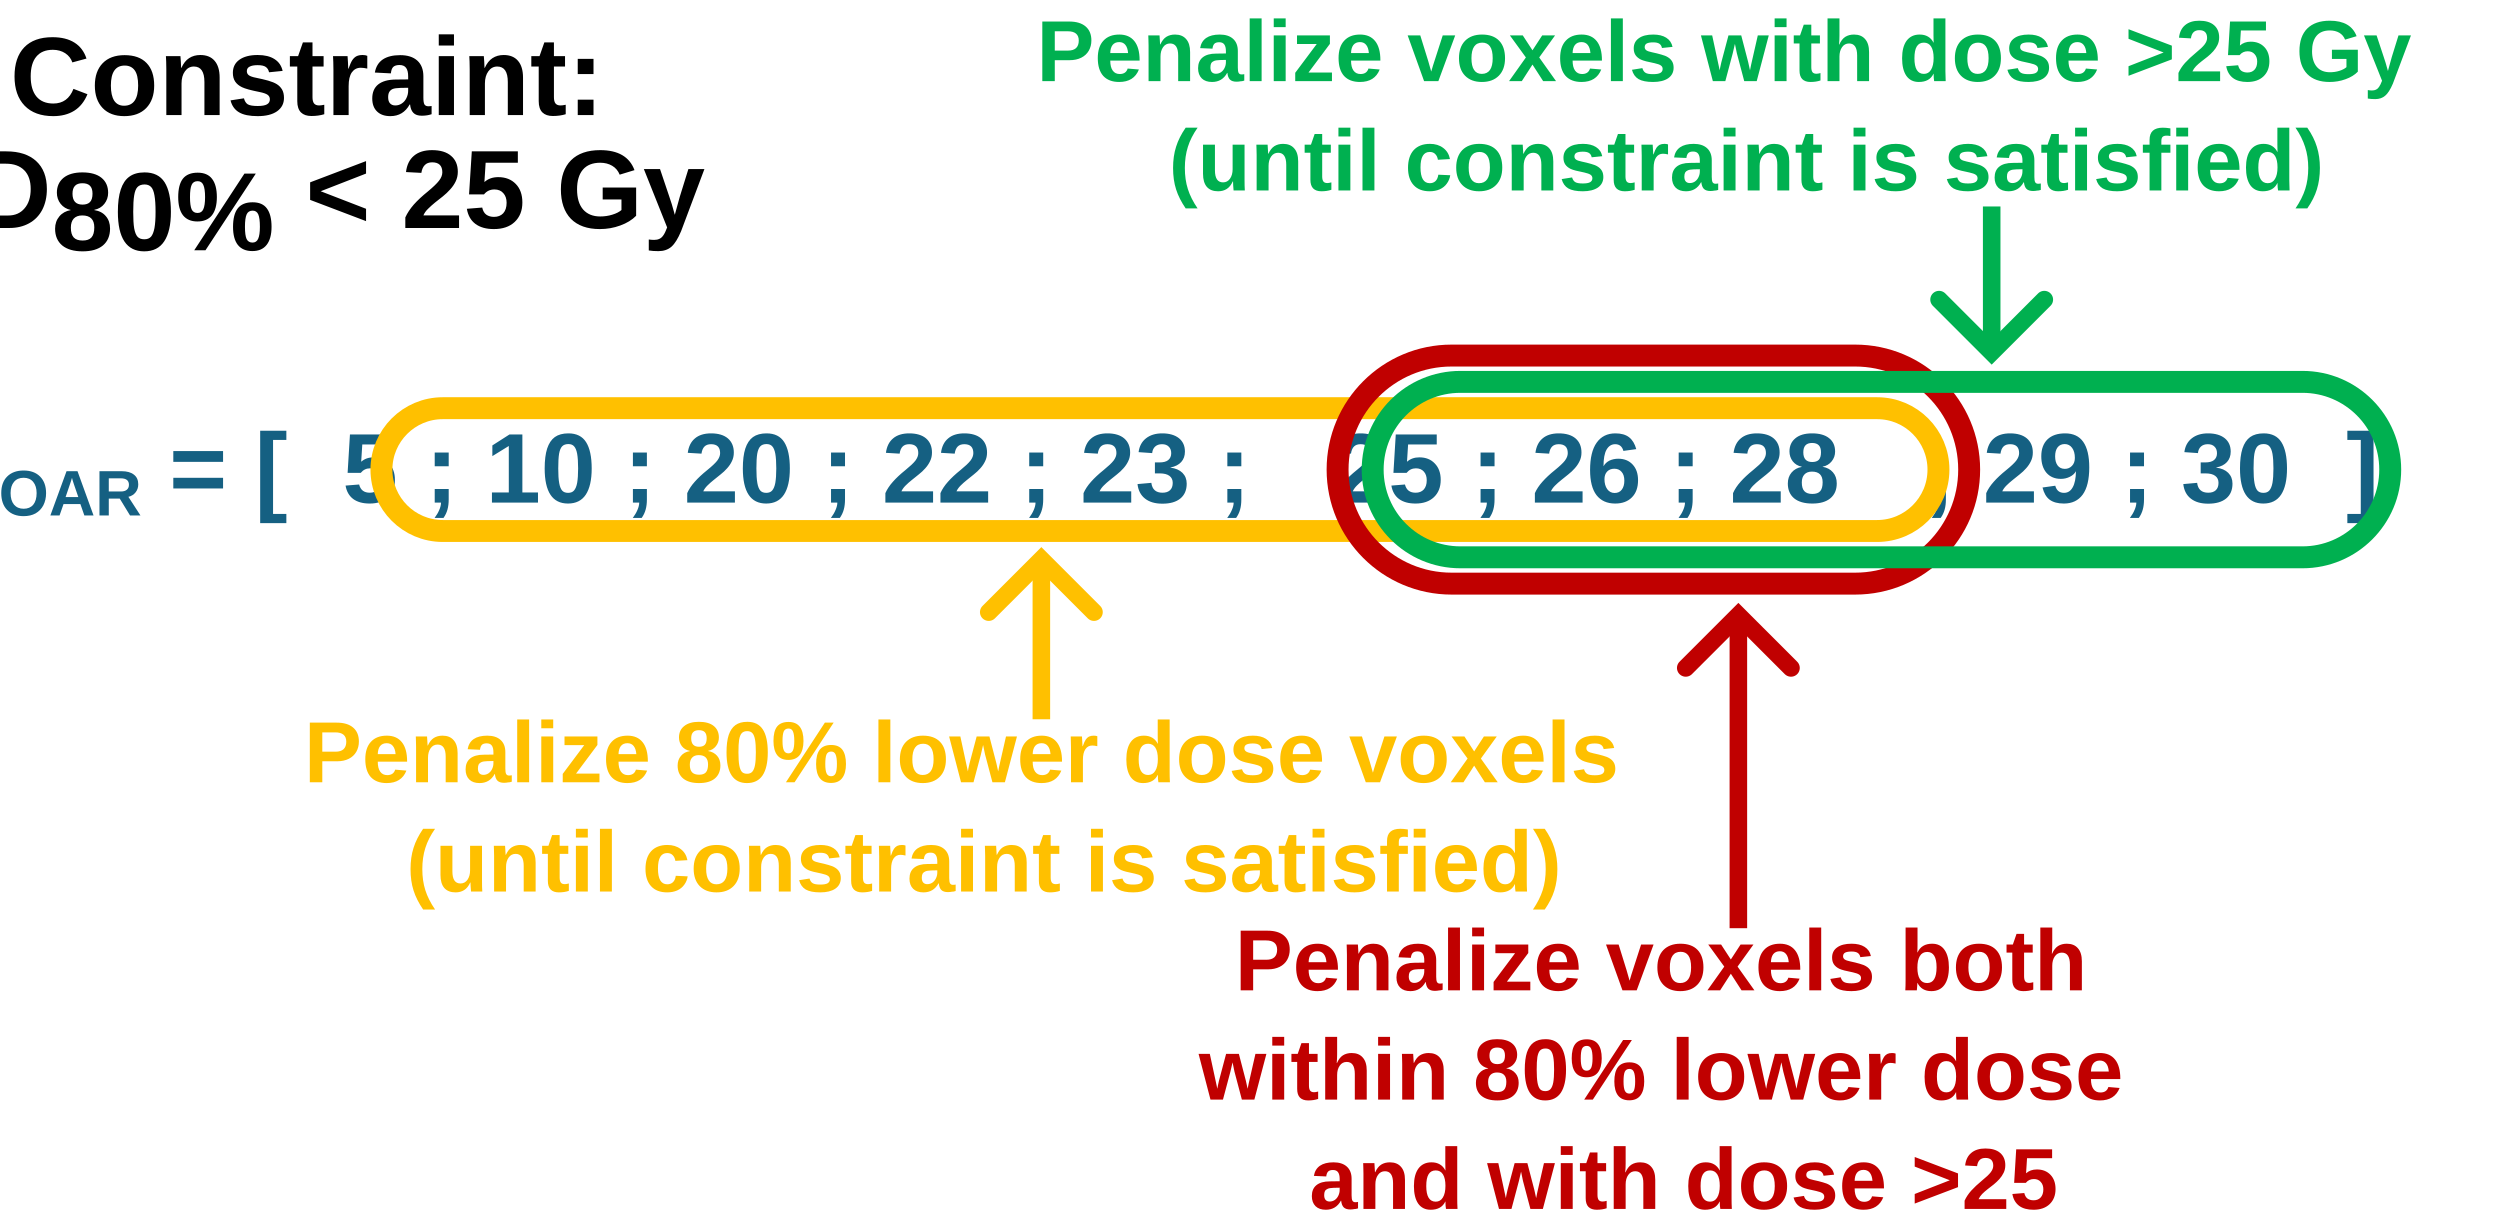
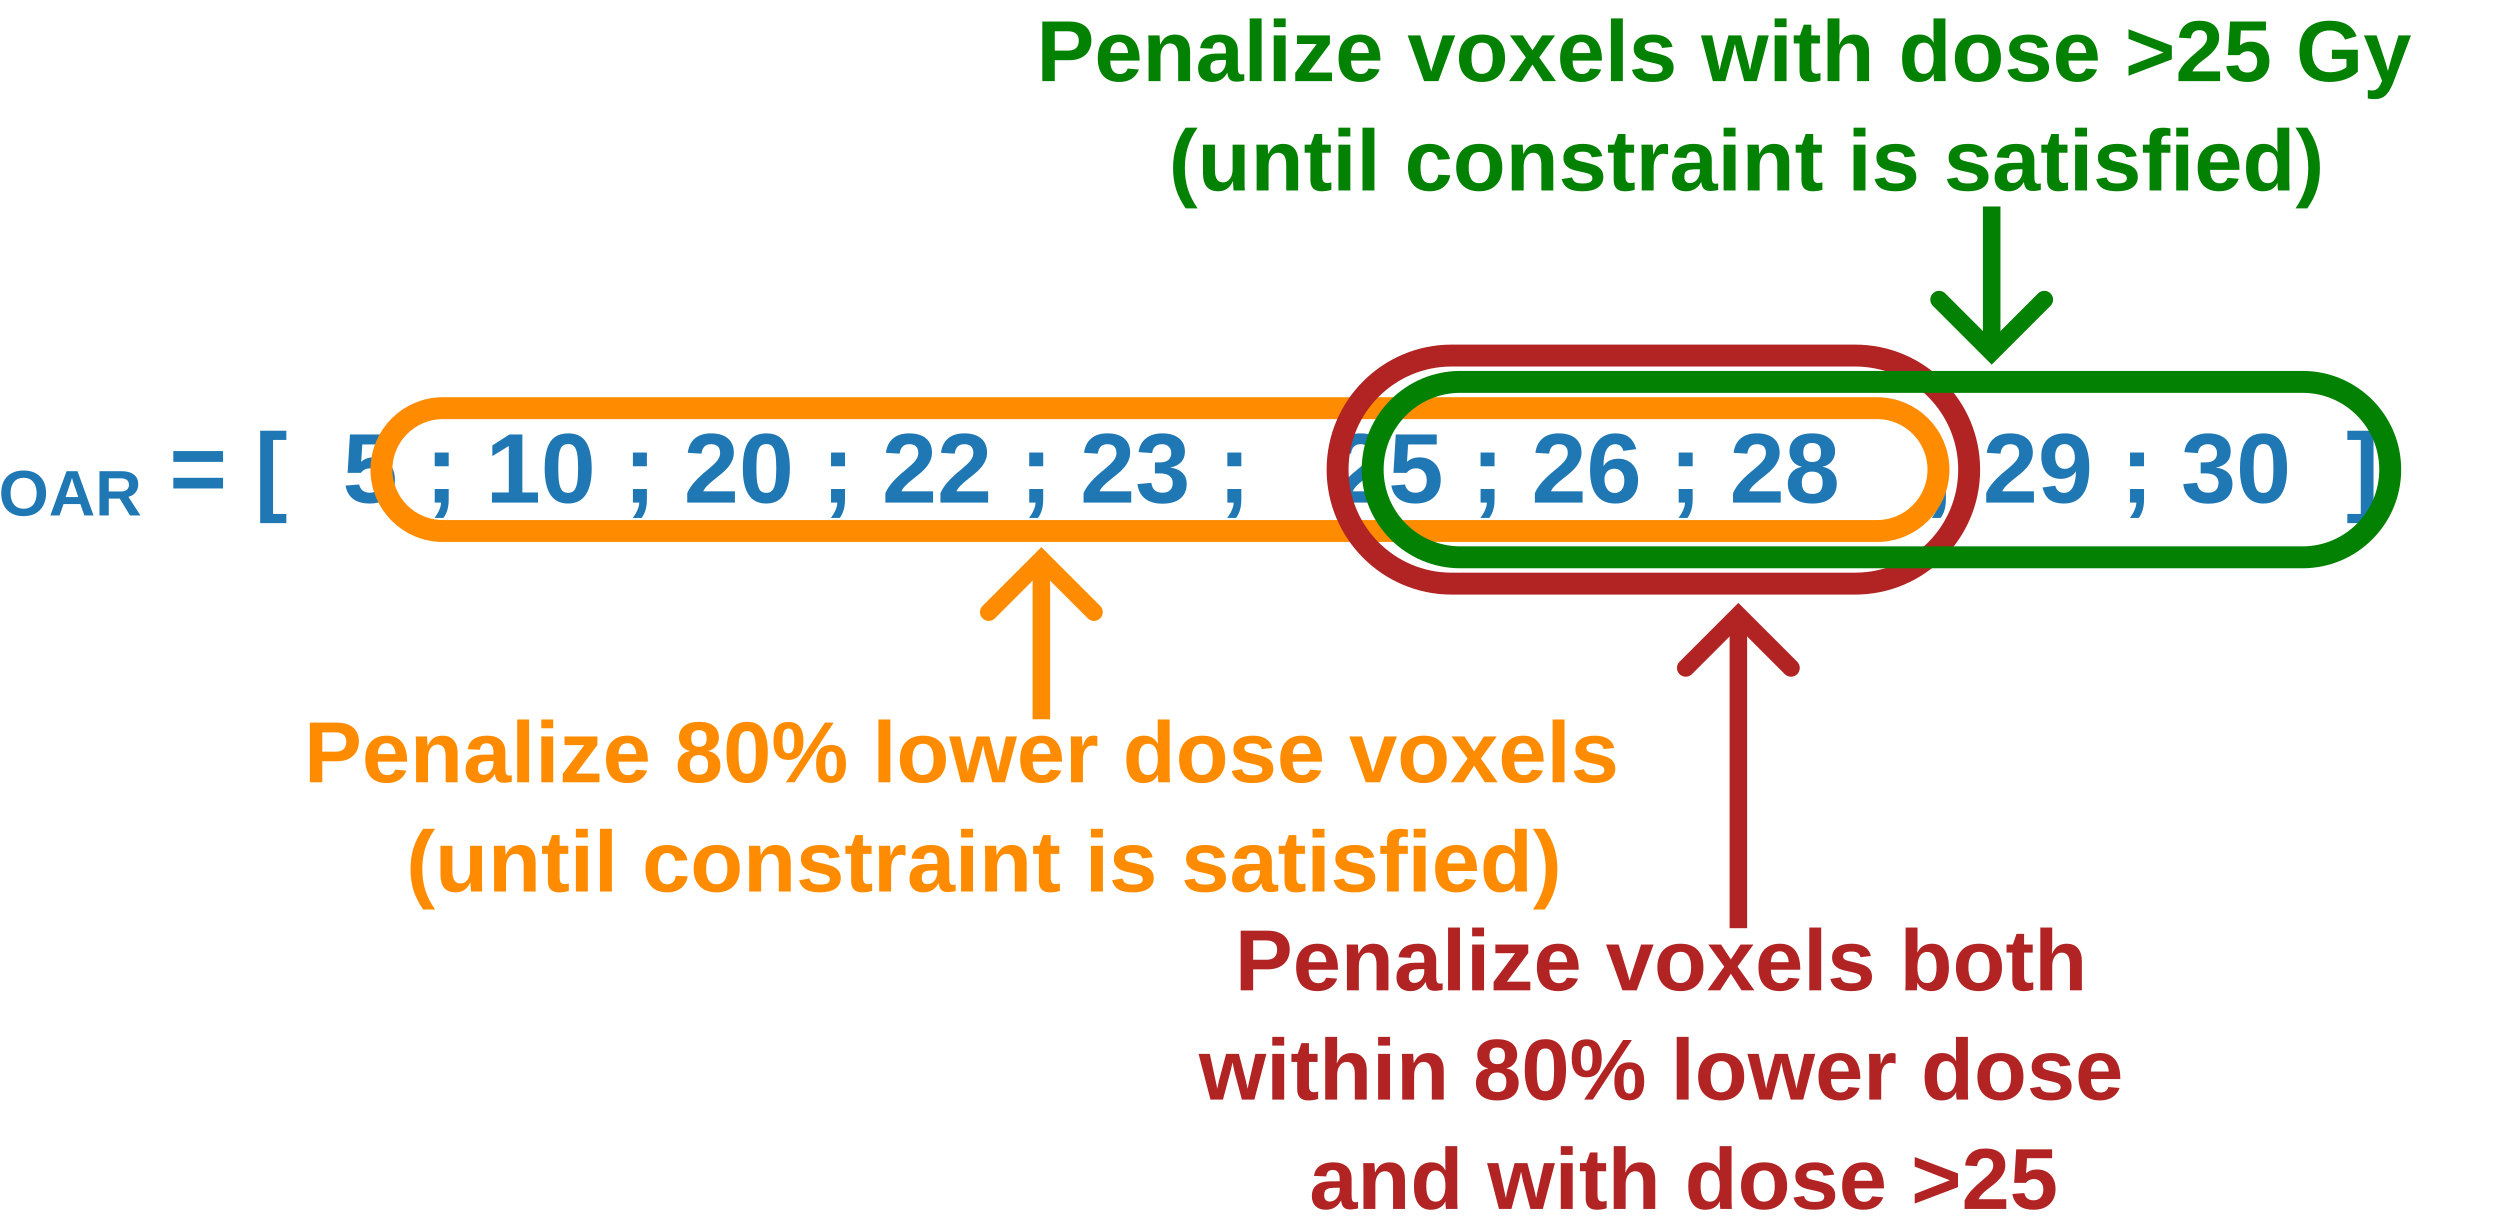
<svg xmlns="http://www.w3.org/2000/svg" width="285mm" height="140mm" viewBox="0 0 285 140" version="1.1" id="svg1" xml:space="preserve">
  <defs id="defs1">
    <marker style="overflow:visible" id="ArrowWideRounded" refX="0" refY="0" orient="auto-start-reverse" markerWidth="1" markerHeight="1" viewBox="0 0 1 1" preserveAspectRatio="xMidYMid">
      <path style="fill:none;stroke:context-stroke;stroke-width:1;stroke-linecap:round" d="M 3,-3 0,0 3,3" transform="rotate(180,0.125,0)" id="path20" />
    </marker>
    <clipPath clipPathUnits="userSpaceOnUse" id="clipEmfPath1">
      <path d="M 0,0 H 54.765 V 24.949 H 0 Z" id="path1-9" />
    </clipPath>
    <pattern id="EMFhbasepattern" patternUnits="userSpaceOnUse" width="6" height="6" x="0" y="0" />
    <marker style="overflow:visible" id="ArrowWideRounded-7" refX="0" refY="0" orient="auto-start-reverse" markerWidth="1" markerHeight="1" viewBox="0 0 1 1" preserveAspectRatio="xMidYMid">
      <path style="fill:none;stroke:context-stroke;stroke-width:1;stroke-linecap:round" d="M 3,-3 0,0 3,3" transform="rotate(180,0.125,0)" id="path20-7" />
    </marker>
    <marker style="overflow:visible" id="ArrowWideRounded-5" refX="0" refY="0" orient="auto-start-reverse" markerWidth="1" markerHeight="1" viewBox="0 0 1 1" preserveAspectRatio="xMidYMid">
      <path style="fill:none;stroke:context-stroke;stroke-width:1;stroke-linecap:round" d="M 3,-3 0,0 3,3" transform="rotate(180,0.125,0)" id="path20-1" />
    </marker>
  </defs>
  <g id="layer1" transform="translate(-7.262234,-29.22909)">
-     <text font-family="'Aptos Display', 'Aptos Display_MSFontService', sans-serif" font-weight="400" font-size="15.61px" id="text1-53" x="352.335" y="31.305" style="stroke-width:0.265">How to penalize?</text>
-     <path d="m 558.619,29.589 c -0.254,0 -0.45,0.005 -0.587,0.015 l -1.883,8.567 c 0.234,0.02 0.422,0.03 0.564,0.03 0.655,0 1.221,-0.129 1.696,-0.389 0.475,-0.259 0.897,-0.654 1.265,-1.185 0.368,-0.531 0.658,-1.179 0.869,-1.944 0.211,-0.765 0.316,-1.533 0.316,-2.306 0,-0.523 -0.059,-0.963 -0.175,-1.319 -0.117,-0.356 -0.278,-0.643 -0.484,-0.861 -0.206,-0.218 -0.445,-0.375 -0.716,-0.469 -0.272,-0.094 -0.56,-0.141 -0.865,-0.141 z m -3.529,-0.892 h 3.087 c 0.838,0 1.509,0.046 2.012,0.137 0.457,0.081 0.876,0.221 1.254,0.419 0.379,0.198 0.677,0.417 0.896,0.656 0.28,0.295 0.499,0.664 0.659,1.109 0.16,0.445 0.24,0.967 0.24,1.566 0,0.676 -0.076,1.324 -0.229,1.944 -0.153,0.62 -0.377,1.193 -0.675,1.719 -0.297,0.526 -0.653,0.978 -1.067,1.357 -0.414,0.379 -0.83,0.673 -1.246,0.884 -0.417,0.211 -0.887,0.366 -1.41,0.465 -0.523,0.099 -1.143,0.149 -1.86,0.149 h -3.758 l 0.107,-0.503 c 0.29,-0.081 0.503,-0.224 0.64,-0.427 0.137,-0.203 0.267,-0.579 0.389,-1.128 l 1.387,-6.288 c 0.066,-0.3 0.099,-0.597 0.099,-0.892 0,-0.213 -0.05,-0.37 -0.149,-0.469 -0.099,-0.099 -0.26,-0.164 -0.484,-0.194 z" fill="#ff0000" fill-rule="evenodd" id="path2" style="stroke-width:0.265" />
-     <text fill="#000000" fill-opacity="0" font-family="Arial, Arial_MSFontService, sans-serif" font-size="10.404px" x="552.994" y="37.801" id="text3" style="stroke-width:0.265">𝑫</text>
-     <path d="m 567.607,38.642 c -0.382,0 -0.669,0.129 -0.861,0.386 -0.193,0.257 -0.289,0.629 -0.289,1.114 0,0.529 0.097,0.928 0.292,1.194 0.194,0.267 0.484,0.4 0.869,0.4 0.374,0 0.657,-0.131 0.85,-0.394 0.193,-0.263 0.289,-0.632 0.289,-1.105 0,-0.496 -0.104,-0.886 -0.311,-1.169 -0.207,-0.283 -0.487,-0.425 -0.839,-0.425 z m 17.904,-0.15 c -0.233,0 -0.418,0.078 -0.553,0.233 -0.135,0.156 -0.23,0.375 -0.286,0.658 -0.056,0.283 -0.083,0.634 -0.083,1.053 0,0.719 0.074,1.241 0.222,1.567 0.148,0.326 0.383,0.489 0.705,0.489 0.304,0 0.529,-0.152 0.675,-0.456 0.146,-0.303 0.219,-0.789 0.219,-1.455 0,-0.711 -0.073,-1.237 -0.219,-1.577 -0.146,-0.341 -0.373,-0.511 -0.681,-0.511 z m 0.006,-0.4 c 0.322,0 0.593,0.057 0.811,0.172 0.219,0.115 0.395,0.275 0.53,0.48 0.135,0.206 0.232,0.452 0.289,0.739 0.057,0.287 0.086,0.603 0.086,0.947 0,0.811 -0.153,1.424 -0.458,1.839 -0.306,0.415 -0.745,0.622 -1.319,0.622 -0.567,0 -0.99,-0.196 -1.269,-0.589 -0.28,-0.393 -0.419,-0.983 -0.419,-1.772 0,-0.548 0.075,-1.004 0.225,-1.369 0.15,-0.365 0.356,-0.634 0.617,-0.808 0.261,-0.174 0.564,-0.261 0.908,-0.261 z m -11.036,-2.872 c -0.263,0 -0.47,0.116 -0.622,0.347 -0.152,0.231 -0.261,0.576 -0.328,1.033 -0.067,0.457 -0.1,1.053 -0.1,1.786 0,0.815 0.036,1.463 0.108,1.944 0.072,0.481 0.186,0.836 0.342,1.064 0.156,0.228 0.363,0.342 0.622,0.342 0.141,0 0.264,-0.034 0.369,-0.103 0.106,-0.069 0.2,-0.176 0.283,-0.322 0.083,-0.146 0.155,-0.341 0.214,-0.583 0.059,-0.243 0.102,-0.545 0.128,-0.906 0.026,-0.361 0.039,-0.764 0.039,-1.208 0,-0.663 -0.025,-1.22 -0.075,-1.672 -0.05,-0.452 -0.121,-0.8 -0.214,-1.044 -0.093,-0.244 -0.202,-0.418 -0.328,-0.522 -0.126,-0.104 -0.272,-0.156 -0.439,-0.156 z m -6.846,0 c -0.367,0 -0.644,0.111 -0.831,0.333 -0.187,0.222 -0.281,0.55 -0.281,0.983 0,0.485 0.096,0.856 0.286,1.114 0.191,0.257 0.469,0.386 0.836,0.386 0.359,0 0.629,-0.121 0.808,-0.364 0.18,-0.243 0.27,-0.588 0.27,-1.036 0,-0.459 -0.094,-0.81 -0.281,-1.053 -0.187,-0.243 -0.456,-0.364 -0.808,-0.364 z m 12.388,-0.222 c -0.233,0 -0.418,0.078 -0.553,0.233 -0.135,0.156 -0.23,0.375 -0.286,0.658 -0.056,0.283 -0.083,0.634 -0.083,1.053 0,0.718 0.074,1.241 0.222,1.567 0.148,0.326 0.383,0.489 0.705,0.489 0.304,0 0.529,-0.152 0.675,-0.456 0.146,-0.304 0.22,-0.789 0.22,-1.456 0,-0.711 -0.073,-1.237 -0.22,-1.578 -0.146,-0.341 -0.373,-0.511 -0.681,-0.511 z m 4.789,-0.311 h 0.805 L 580.717,42.803 h -0.817 z m -4.783,-0.089 c 0.322,0 0.593,0.057 0.811,0.172 0.219,0.115 0.395,0.275 0.53,0.481 0.135,0.206 0.232,0.452 0.289,0.739 0.057,0.287 0.086,0.603 0.086,0.947 0,0.811 -0.153,1.424 -0.458,1.839 -0.306,0.415 -0.745,0.622 -1.319,0.622 -0.566,0 -0.99,-0.196 -1.269,-0.589 -0.28,-0.393 -0.419,-0.983 -0.419,-1.772 0,-0.548 0.075,-1.005 0.225,-1.369 0.15,-0.365 0.356,-0.634 0.616,-0.808 0.261,-0.174 0.564,-0.261 0.908,-0.261 z m -5.514,0 c 0.911,0 1.59,0.31 2.039,0.93 0.448,0.62 0.672,1.569 0.672,2.847 0,1.311 -0.238,2.303 -0.714,2.975 -0.476,0.672 -1.175,1.008 -2.097,1.008 -0.911,0 -1.584,-0.316 -2.019,-0.947 -0.435,-0.631 -0.653,-1.586 -0.653,-2.864 0,-1.281 0.242,-2.26 0.728,-2.936 0.485,-0.676 1.167,-1.014 2.044,-1.014 z m -6.851,0 c 0.9,0 1.579,0.165 2.039,0.494 0.459,0.33 0.689,0.796 0.689,1.4 0,0.4 -0.105,0.75 -0.314,1.05 -0.209,0.3 -0.525,0.541 -0.947,0.722 l 0.011,0.072 c 0.429,0.167 0.754,0.407 0.975,0.722 0.22,0.315 0.331,0.691 0.331,1.128 0,0.437 -0.117,0.819 -0.35,1.147 -0.233,0.328 -0.569,0.582 -1.008,0.761 -0.439,0.18 -0.953,0.269 -1.541,0.269 -0.559,0 -1.047,-0.082 -1.464,-0.247 -0.417,-0.165 -0.74,-0.406 -0.969,-0.722 -0.23,-0.316 -0.344,-0.69 -0.344,-1.119 0,-0.419 0.107,-0.782 0.322,-1.089 0.215,-0.307 0.55,-0.561 1.006,-0.761 l -0.011,-0.072 c -0.819,-0.356 -1.228,-0.946 -1.228,-1.772 0,-0.378 0.117,-0.718 0.353,-1.019 0.235,-0.302 0.569,-0.538 1.003,-0.708 0.433,-0.17 0.917,-0.256 1.45,-0.256 z" fill="#ff0000" fill-rule="evenodd" id="path3" style="stroke-width:0.265" />
-     <text fill="#000000" fill-opacity="0" font-family="Arial, Arial_MSFontService, sans-serif" font-size="8.294px" x="564.768" y="41.855" id="text4" style="stroke-width:0.265">𝟖𝟎%</text>
-     <path d="m 603.393,29.909 v 1.143 l -8.276,3.59 8.276,3.59 v 1.143 l -9.422,-4.2 v -1.067 z" fill="#ff0000" fill-rule="evenodd" id="path4" style="stroke-width:0.265" />
-     <text fill="#000000" fill-opacity="0" font-family="Arial, Arial_MSFontService, sans-serif" font-size="9.467px" x="593.971" y="38.192" id="text5" style="stroke-width:0.265">&lt;</text>
-     <path d="m 613.423,28.575 c 0.746,0 1.357,0.1 1.828,0.301 0.474,0.201 0.815,0.473 1.027,0.816 0.212,0.343 0.318,0.743 0.318,1.2 0,0.401 -0.077,0.775 -0.225,1.12 -0.151,0.346 -0.41,0.739 -0.778,1.181 -0.37,0.442 -0.99,1.075 -1.865,1.898 -0.267,0.254 -0.59,0.588 -0.963,1.002 -0.373,0.414 -0.669,0.769 -0.889,1.063 v 0.076 h 2.707 c 0.331,0 0.577,-0.024 0.738,-0.072 0.164,-0.048 0.291,-0.132 0.386,-0.252 0.093,-0.119 0.172,-0.299 0.233,-0.537 h 0.876 l -0.175,2.729 h -6.982 V 38.599 c 0.392,-0.9 1.191,-2.058 2.4,-3.476 0.55,-0.645 0.968,-1.176 1.254,-1.593 0.288,-0.417 0.503,-0.81 0.646,-1.181 0.14,-0.371 0.212,-0.755 0.212,-1.151 0,-0.559 -0.124,-0.997 -0.373,-1.315 -0.249,-0.318 -0.59,-0.476 -1.021,-0.476 -0.828,0 -1.36,0.597 -1.593,1.791 h -1.371 v -1.799 c 0.828,-0.335 1.495,-0.556 2.003,-0.663 0.508,-0.107 1.045,-0.16 1.609,-0.16 z m 11.631,-0.381 h 0.839 l -0.153,2.431 h -4.68 v 2.744 c 0.307,-0.091 0.616,-0.159 0.934,-0.202 0.318,-0.043 0.709,-0.065 1.172,-0.065 0.63,0 1.183,0.117 1.656,0.351 0.476,0.234 0.844,0.573 1.106,1.018 0.262,0.445 0.392,0.967 0.392,1.566 0,1.032 -0.341,1.82 -1.024,2.367 -0.685,0.546 -1.667,0.819 -2.947,0.819 -0.532,0 -1.077,-0.053 -1.63,-0.16 -0.556,-0.107 -1.029,-0.252 -1.426,-0.434 v -1.906 h 1.381 c 0.127,0.554 0.328,0.967 0.609,1.239 0.28,0.272 0.64,0.408 1.082,0.408 0.553,0 0.963,-0.171 1.228,-0.514 0.265,-0.343 0.397,-0.873 0.397,-1.589 0,-0.706 -0.172,-1.245 -0.511,-1.616 -0.341,-0.371 -0.833,-0.556 -1.479,-0.556 -0.249,0 -0.519,0.023 -0.804,0.069 -0.288,0.046 -0.542,0.102 -0.767,0.168 l -0.685,-0.427 v -5.206 h 4.506 c 0.267,0 0.45,-0.033 0.545,-0.099 0.093,-0.066 0.18,-0.201 0.262,-0.404 z" fill="#ff0000" fill-rule="evenodd" id="path5" style="stroke-width:0.265" />
-     <text fill="#000000" fill-opacity="0" font-family="Arial, Arial_MSFontService, sans-serif" font-size="11.029px" x="609.658" y="37.845" id="text6" style="stroke-width:0.265">𝟐𝟓</text>
-     <text fill="#ff0000" font-family="Aptos, Aptos_MSFontService, sans-serif" font-style="italic" font-weight="400" font-size="15.61px" id="text7" x="630.573" y="38.978" style="stroke-width:0.265">Gy</text>
-     <path d="m 495.051,46.915 v 10.399 h -1.587 V 46.915 Z m 2.67,6.036 -3.464,5.938 -3.464,-5.938 c -0.221,-0.379 -0.093,-0.865 0.285,-1.086 0.379,-0.221 0.865,-0.093 1.086,0.286 l 2.778,4.763 h -1.371 l 2.778,-4.763 c 0.221,-0.379 0.707,-0.507 1.086,-0.286 0.379,0.221 0.506,0.707 0.285,1.086 z" fill="#156082" id="path7" style="stroke-width:0.265" />
-     <text fill="#156082" font-family="'Cambria Math', 'Cambria Math_MSFontService', sans-serif" font-weight="400" font-size="8.467px" id="text8" x="485.358" y="43.211" style="stroke-width:0.265">𝟖𝟎%</text>
-     <path d="M 459.861,47.18 V 57.579 h -1.587 V 47.18 Z m 2.67,6.036 -3.464,5.938 -3.464,-5.938 c -0.221,-0.379 -0.093,-0.865 0.285,-1.086 0.379,-0.221 0.865,-0.093 1.086,0.286 l 2.778,4.763 h -1.371 l 2.778,-4.763 c 0.221,-0.379 0.707,-0.507 1.086,-0.286 0.379,0.221 0.506,0.707 0.285,1.086 z" fill="#156082" id="path8" style="stroke-width:0.265" />
-     <text fill="#156082" font-family="'Cambria Math', 'Cambria Math_MSFontService', sans-serif" font-weight="400" font-size="8.467px" id="text9" x="451.888" y="43.74" style="stroke-width:0.265">𝑫</text>
-     <text fill="#156082" font-family="'Cambria Math', 'Cambria Math_MSFontService', sans-serif" font-weight="400" font-size="6.085px" id="text10" x="458.238" y="45.328" style="stroke-width:0.265">𝟐𝟓</text>
-     <text xml:space="preserve" style="font-weight:bold;font-size:11.289px;font-family:Arial;-inkscape-font-specification:'Arial Bold';text-align:center;letter-spacing:0px;word-spacing:0px;text-anchor:middle;fill:#156082;fill-opacity:1;stroke:#808080;stroke-width:0;stroke-linejoin:round;paint-order:stroke markers fill" x="147.189" y="86.526" id="text1">
-       <tspan style="font-size:11.289px;fill:#156082;fill-opacity:1;stroke-width:0" x="147.189" y="86.526" id="tspan2">d<tspan style="font-size:65%;baseline-shift:sub;fill:#156082;fill-opacity:1" id="tspan16">OAR</tspan> = [  5 ; 10 ; 20 ; 22 ; 23 ;   25 ; 26 ; 28   ; 29 ; 30  ]</tspan>
+     <text xml:space="preserve" style="font-weight:bold;font-size:11.289px;font-family:Arial;-inkscape-font-specification:'Arial Bold';text-align:center;letter-spacing:0px;word-spacing:0px;text-anchor:middle;fill:#1f77b4;fill-opacity:1;stroke:#808080;stroke-width:0;stroke-linejoin:round;paint-order:stroke markers fill" x="147.189" y="86.526" id="text1">
+       <tspan style="font-size:11.289px;fill:#1f77b4;fill-opacity:1;stroke-width:0" x="147.189" y="86.526" id="tspan2">d<tspan style="font-size:65%;baseline-shift:sub;fill:#1f77b4;fill-opacity:1" id="tspan16">OAR</tspan> = [  5 ; 10 ; 20 ; 22 ; 23 ;   25 ; 26 ; 28   ; 29 ; 30  ]</tspan>
    </text>
-     <text fill="#c00000" font-family="Aptos, Aptos_MSFontService, sans-serif" font-weight="700" font-size="8.467px" id="text11-8" x="205.612" y="142.126" style="font-size:9.878px;text-align:center;text-anchor:middle;stroke-width:0.265">
-       <tspan x="205.612" y="142.126" id="tspan12-6" style="font-style:normal;font-variant:normal;font-weight:bold;font-stretch:normal;font-size:9.878px;font-family:Arial;-inkscape-font-specification:'Arial Bold'">Penalize voxels both</tspan>
-       <tspan x="205.612" y="154.587" style="font-style:normal;font-variant:normal;font-weight:bold;font-stretch:normal;font-size:9.878px;font-family:Arial;-inkscape-font-specification:'Arial Bold'" id="tspan20">within 80% lower dose</tspan>
-       <tspan x="205.612" y="167.049" style="font-style:normal;font-variant:normal;font-weight:bold;font-stretch:normal;font-size:9.878px;font-family:Arial;-inkscape-font-specification:'Arial Bold'" id="tspan21">and with dose &gt;25</tspan>
+     <text fill="#c00000" font-family="Aptos, Aptos_MSFontService, sans-serif" font-weight="700" font-size="8.467px" id="text11-8" x="205.612" y="142.126" style="font-size:9.878px;text-align:center;text-anchor:middle;stroke-width:0.265;fill:#b22424;fill-opacity:1">
+       <tspan x="205.612" y="142.126" id="tspan12-6" style="font-style:normal;font-variant:normal;font-weight:bold;font-stretch:normal;font-size:9.878px;font-family:Arial;-inkscape-font-specification:'Arial Bold';fill:#b22424;fill-opacity:1">Penalize voxels both</tspan>
+       <tspan x="205.612" y="154.587" style="font-style:normal;font-variant:normal;font-weight:bold;font-stretch:normal;font-size:9.878px;font-family:Arial;-inkscape-font-specification:'Arial Bold';fill:#b22424;fill-opacity:1" id="tspan20">within 80% lower dose</tspan>
+       <tspan x="205.612" y="167.049" style="font-style:normal;font-variant:normal;font-weight:bold;font-stretch:normal;font-size:9.878px;font-family:Arial;-inkscape-font-specification:'Arial Bold';fill:#b22424;fill-opacity:1" id="tspan21">and with dose &gt;25</tspan>
    </text>
-     <text fill="#c00000" font-family="Aptos, Aptos_MSFontService, sans-serif" font-weight="700" font-size="8.467px" id="text21-9" x="125.856" y="118.408" style="font-size:9.878px;text-align:center;text-anchor:middle;fill:#ffc000;fill-opacity:1;stroke-width:0.265">
-       <tspan id="tspan6-8" x="125.856" y="118.408" style="font-style:normal;font-variant:normal;font-weight:bold;font-stretch:normal;font-size:9.878px;font-family:Arial;-inkscape-font-specification:'Arial Bold';fill:#ffc000;fill-opacity:1">Penalize 80% lower dose voxels</tspan>
-       <tspan id="tspan7-8" x="125.856" y="130.87" style="font-style:normal;font-variant:normal;font-weight:bold;font-stretch:normal;font-size:9.878px;font-family:Arial;-inkscape-font-specification:'Arial Bold';fill:#ffc000;fill-opacity:1">(until constraint is satisfied)</tspan>
+     <text fill="#c00000" font-family="Aptos, Aptos_MSFontService, sans-serif" font-weight="700" font-size="8.467px" id="text21-9" x="125.856" y="118.408" style="font-size:9.878px;text-align:center;text-anchor:middle;fill:#ff8c00;fill-opacity:1;stroke-width:0.265">
+       <tspan id="tspan6-8" x="125.856" y="118.408" style="font-style:normal;font-variant:normal;font-weight:bold;font-stretch:normal;font-size:9.878px;font-family:Arial;-inkscape-font-specification:'Arial Bold';fill:#ff8c00;fill-opacity:1">Penalize 80% lower dose voxels</tspan>
+       <tspan id="tspan7-8" x="125.856" y="130.87" style="font-style:normal;font-variant:normal;font-weight:bold;font-stretch:normal;font-size:9.878px;font-family:Arial;-inkscape-font-specification:'Arial Bold';fill:#ff8c00;fill-opacity:1">(until constraint is satisfied)</tspan>
    </text>
-     <text fill="#c00000" font-family="Aptos, Aptos_MSFontService, sans-serif" font-weight="700" font-size="8.467px" id="text21-9-8" x="212.788" y="38.48" style="font-size:9.878px;text-align:center;text-anchor:middle;fill:#00b050;fill-opacity:1;stroke-width:0.265">
-       <tspan id="tspan6-8-8" x="212.788" y="38.48" style="font-style:normal;font-variant:normal;font-weight:bold;font-stretch:normal;font-size:9.878px;font-family:Arial;-inkscape-font-specification:'Arial Bold';fill:#00b050;fill-opacity:1">Penalize voxels with dose &gt;25 Gy</tspan>
-       <tspan id="tspan7-8-0" x="212.788" y="50.941" style="font-style:normal;font-variant:normal;font-weight:bold;font-stretch:normal;font-size:9.878px;font-family:Arial;-inkscape-font-specification:'Arial Bold';fill:#00b050;fill-opacity:1">(until constraint is satisfied)</tspan>
+     <text fill="#c00000" font-family="Aptos, Aptos_MSFontService, sans-serif" font-weight="700" font-size="8.467px" id="text21-9-8" x="212.788" y="38.48" style="font-size:9.878px;text-align:center;text-anchor:middle;fill:#028102;fill-opacity:1;stroke-width:0.265">
+       <tspan id="tspan6-8-8" x="212.788" y="38.48" style="font-style:normal;font-variant:normal;font-weight:bold;font-stretch:normal;font-size:9.878px;font-family:Arial;-inkscape-font-specification:'Arial Bold';fill:#028102;fill-opacity:1">Penalize voxels with dose &gt;25 Gy</tspan>
+       <tspan id="tspan7-8-0" x="212.788" y="50.941" style="font-style:normal;font-variant:normal;font-weight:bold;font-stretch:normal;font-size:9.878px;font-family:Arial;-inkscape-font-specification:'Arial Bold';fill:#028102;fill-opacity:1">(until constraint is satisfied)</tspan>
    </text>
-     <rect style="fill:none;fill-opacity:1;stroke:#ffc000;stroke-width:2.5;stroke-linejoin:round;stroke-dasharray:none;stroke-opacity:1;paint-order:stroke markers fill" id="rect12" width="177.5" height="14" x="50.746" y="75.763" ry="7" rx="7" />
-     <rect style="fill:none;fill-opacity:1;stroke:#c00000;stroke-width:2.5;stroke-linejoin:round;stroke-dasharray:none;stroke-opacity:1;paint-order:stroke markers fill" id="rect13" width="72" height="26" x="159.747" y="69.763" ry="13" rx="13" />
-     <rect style="fill:none;fill-opacity:1;stroke:#00b050;stroke-width:2.5;stroke-linejoin:round;stroke-dasharray:none;stroke-opacity:1;paint-order:stroke markers fill" id="rect14" width="116" height="20" x="163.747" y="72.763" ry="10" rx="10" />
-     <path style="fill:#156082;fill-opacity:1;stroke:#ffc000;stroke-width:2;stroke-linejoin:round;stroke-dasharray:none;stroke-opacity:1;marker-end:url(#ArrowWideRounded);paint-order:stroke markers fill" d="M 125.977,111.222 V 93.513" id="path19" />
-     <path style="fill:#156082;fill-opacity:1;stroke:#c00000;stroke-width:2;stroke-linejoin:round;stroke-dasharray:none;stroke-opacity:1;marker-end:url(#ArrowWideRounded-5);paint-order:stroke markers fill" d="M 205.436,135.045 V 99.874" id="path19-2" />
-     <path style="fill:#156082;fill-opacity:1;stroke:#00b050;stroke-width:2;stroke-linejoin:round;stroke-dasharray:none;stroke-opacity:1;marker-end:url(#ArrowWideRounded-7);paint-order:stroke markers fill" d="M 234.314,52.763 V 68.884" id="path19-1" />
-     <text xml:space="preserve" style="font-style:normal;font-variant:normal;font-weight:bold;font-stretch:normal;font-size:12.7px;font-family:Arial;-inkscape-font-specification:'Arial Bold';text-align:center;letter-spacing:0px;word-spacing:0px;text-anchor:middle;fill:#000000;fill-opacity:1;stroke:none;stroke-width:2;stroke-linejoin:round;stroke-dasharray:none;stroke-opacity:1;paint-order:stroke markers fill" x="54.619" y="39.343" id="text22">
-       <tspan style="font-size:12.7px;fill:#000000;stroke:none;stroke-width:2" x="54.619" y="39.343" id="tspan24" dy="3">Constraint:</tspan>
-       <tspan style="font-size:12.7px;fill:#000000;stroke:none;stroke-width:2" x="54.619" y="55.218" id="tspan25">D<tspan style="font-size:12.7px;baseline-shift:sub;fill:#000000" id="tspan23">80%</tspan> &lt; 25 Gy</tspan>
-     </text>
+     <rect style="fill:none;fill-opacity:1;stroke:#ff8c00;stroke-width:2.5;stroke-linejoin:round;stroke-dasharray:none;stroke-opacity:1;paint-order:stroke markers fill" id="rect12" width="177.5" height="14" x="50.746" y="75.763" ry="7" rx="7" />
+     <rect style="fill:none;fill-opacity:1;stroke:#b22424;stroke-width:2.5;stroke-linejoin:round;stroke-dasharray:none;stroke-opacity:1;paint-order:stroke markers fill" id="rect13" width="72" height="26" x="159.747" y="69.763" ry="13" rx="13" />
+     <rect style="fill:none;fill-opacity:1;stroke:#028102;stroke-width:2.5;stroke-linejoin:round;stroke-dasharray:none;stroke-opacity:1;paint-order:stroke markers fill" id="rect14" width="116" height="20" x="163.747" y="72.763" ry="10" rx="10" />
+     <path style="fill:#156082;fill-opacity:1;stroke:#ff8c00;stroke-width:2;stroke-linejoin:round;stroke-dasharray:none;stroke-opacity:1;marker-end:url(#ArrowWideRounded);paint-order:stroke markers fill" d="M 125.977,111.222 V 93.513" id="path19" />
+     <path style="fill:#c00000;fill-opacity:1;stroke:#b22424;stroke-width:2;stroke-linejoin:round;stroke-dasharray:none;stroke-opacity:1;marker-end:url(#ArrowWideRounded-5);paint-order:stroke markers fill" d="M 205.436,135.045 V 99.874" id="path19-2" />
+     <path style="fill:#156082;fill-opacity:1;stroke:#028102;stroke-width:2;stroke-linejoin:round;stroke-dasharray:none;stroke-opacity:1;marker-end:url(#ArrowWideRounded-7);paint-order:stroke markers fill" d="M 234.314,52.763 V 68.884" id="path19-1" />
  </g>
</svg>
